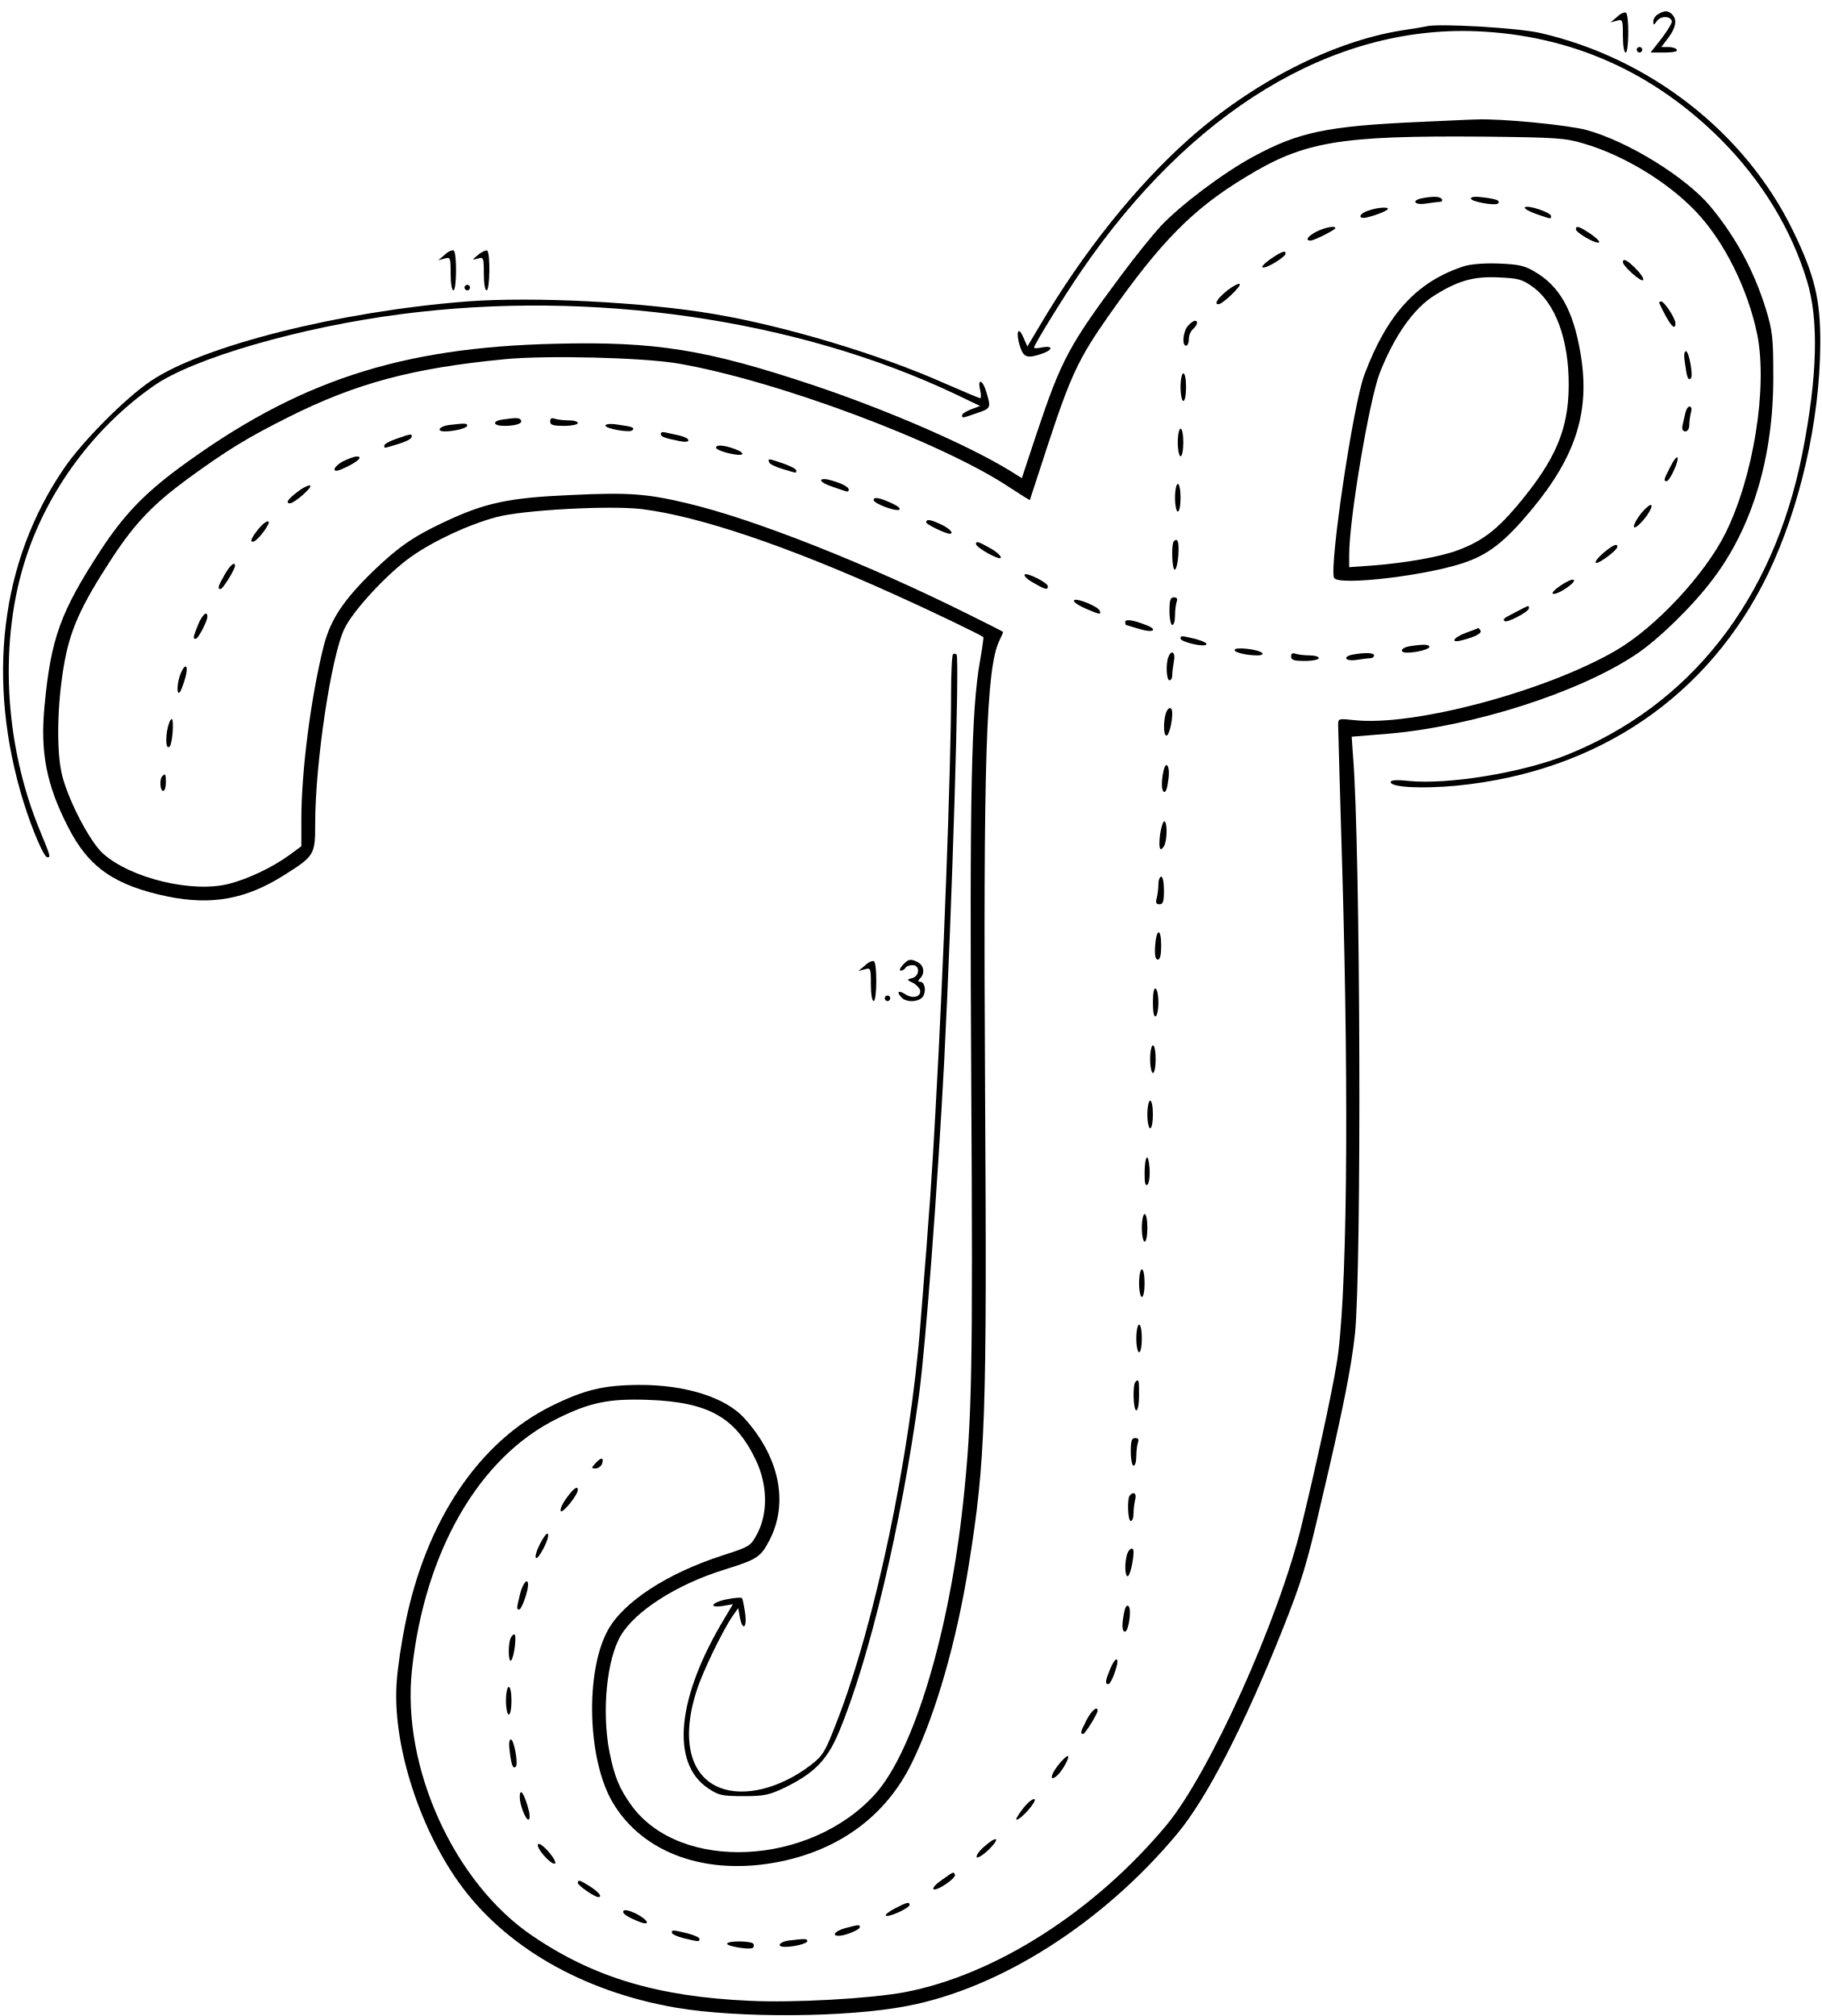
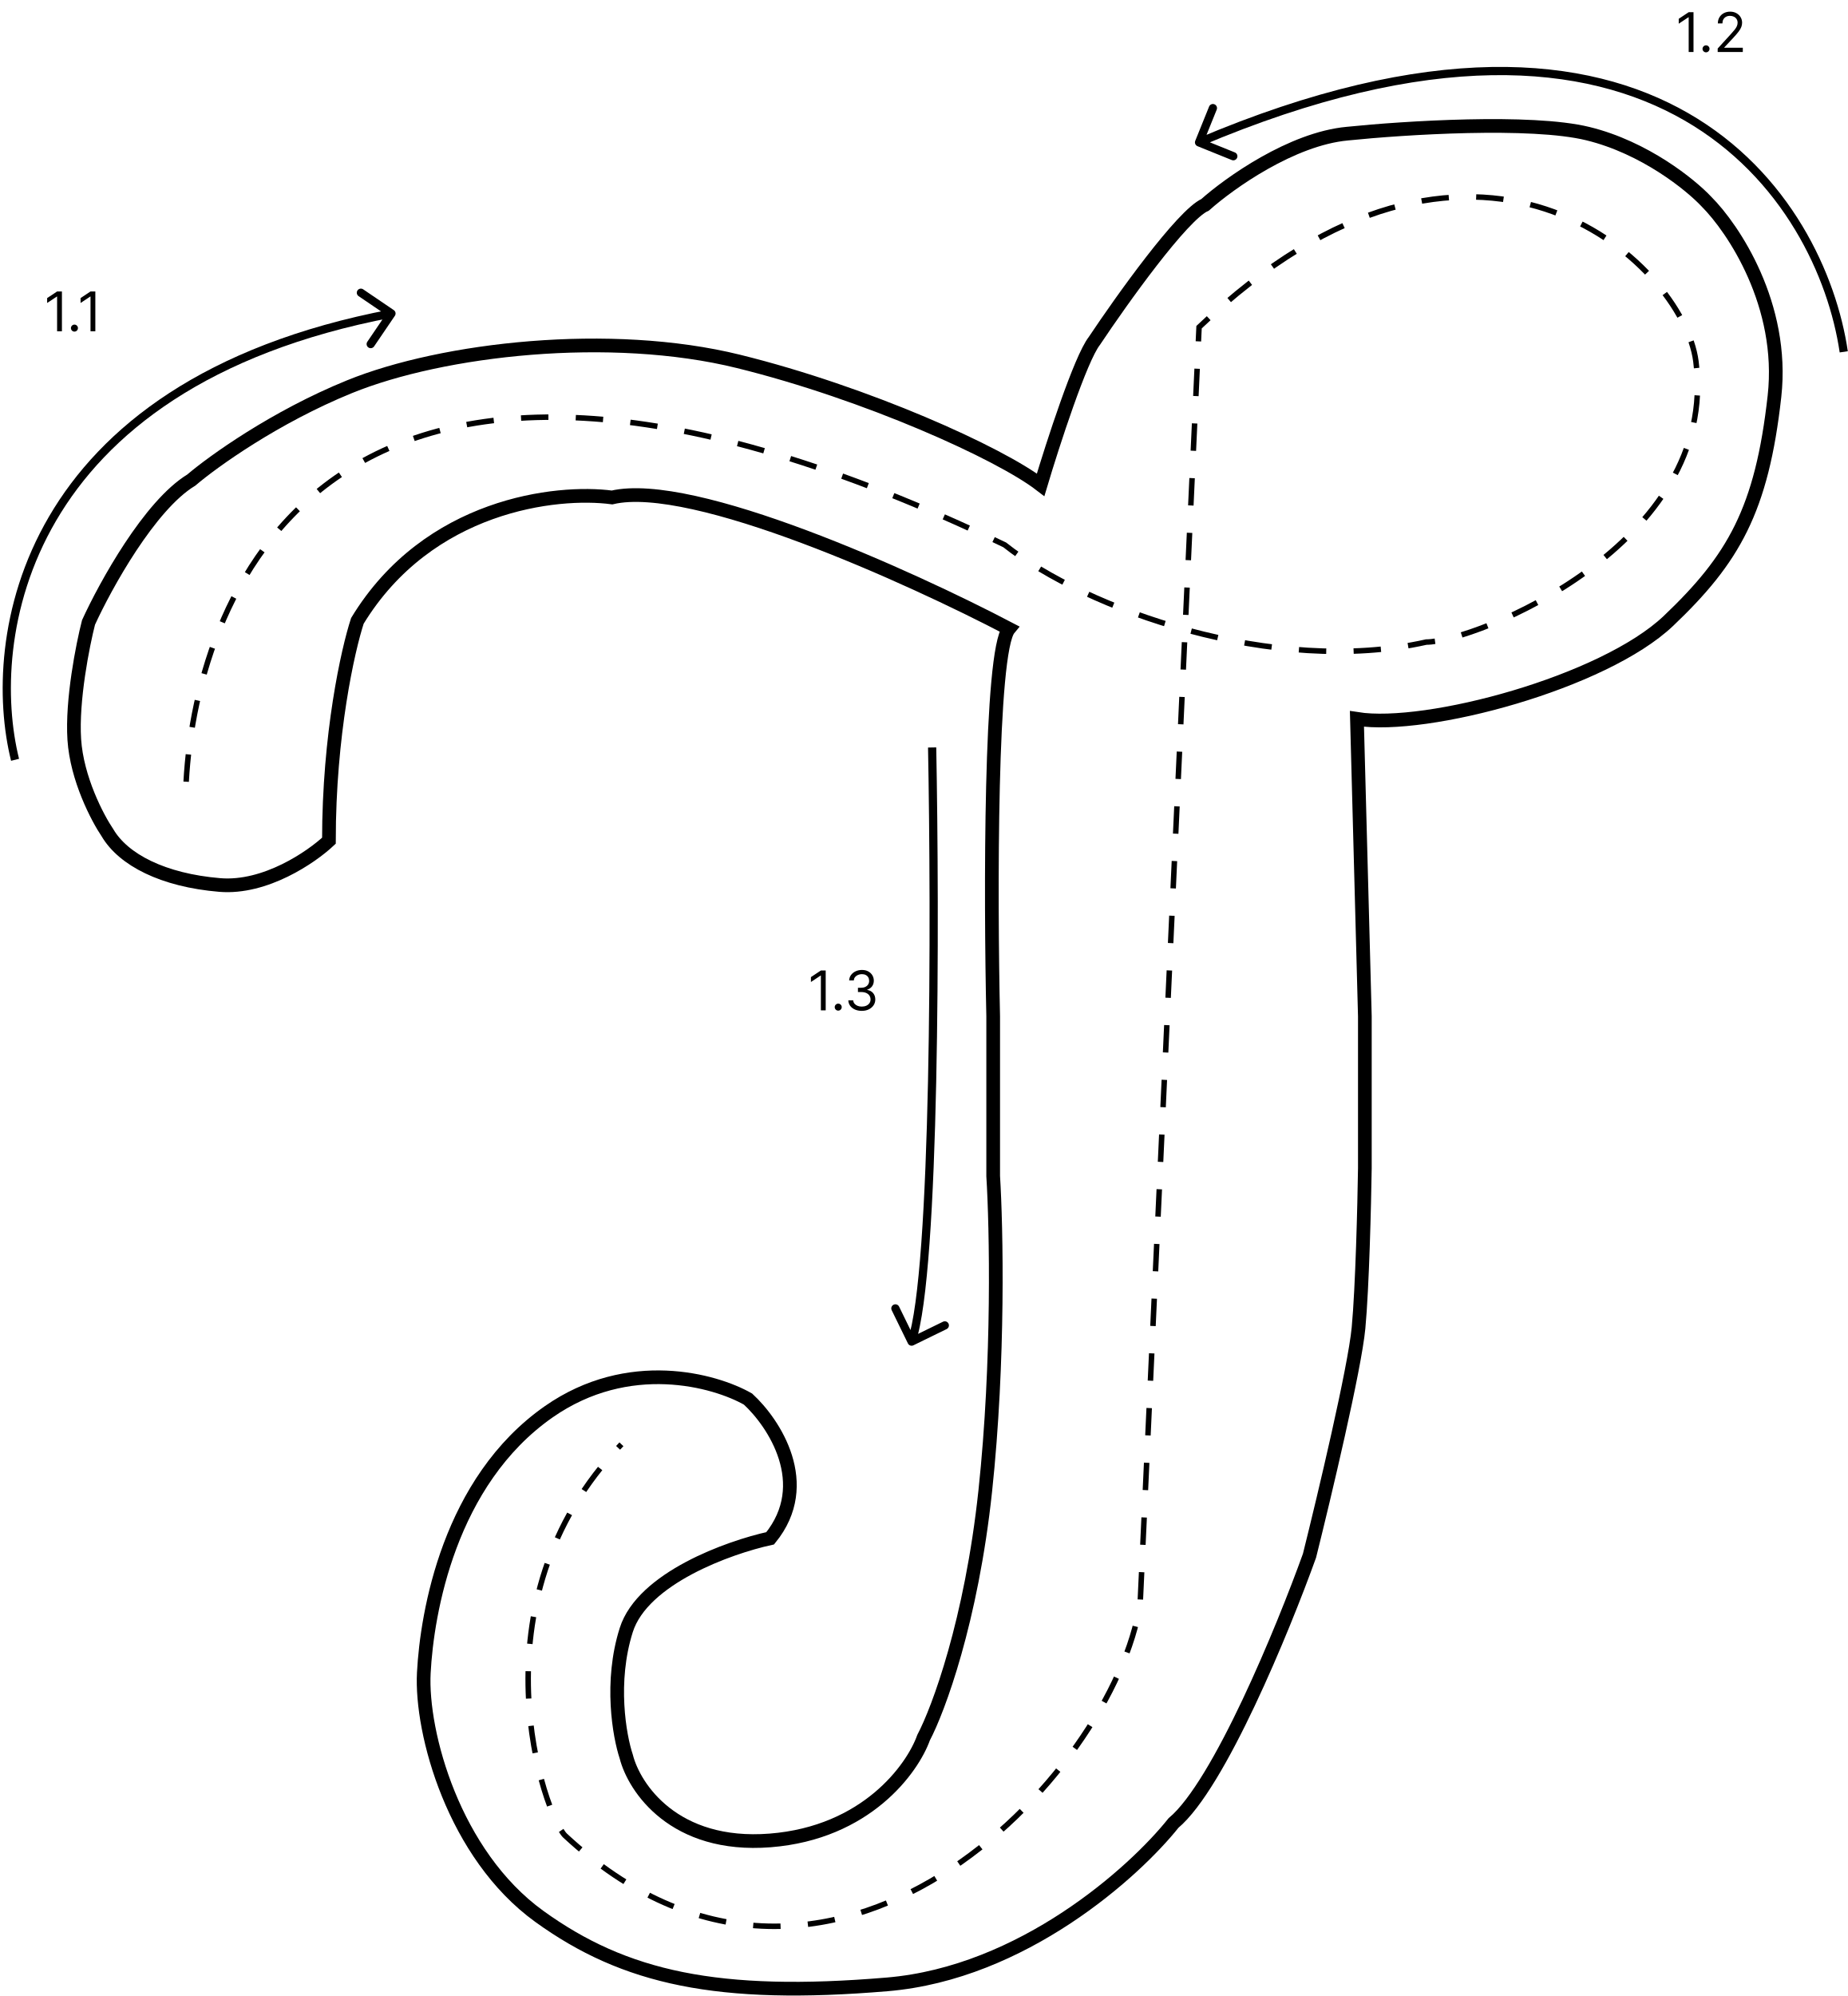
- <svg xmlns="http://www.w3.org/2000/svg" version="1.0" width="659pt" height="729pt" viewBox="0 0 659 729" preserveAspectRatio="xMidYMid meet">
-   <g transform="translate(0,729) scale(0.1,-0.1)" fill="#000000" stroke="none">
-     <path d="M5849 7229 l-24 -20 23 6 c21 6 22 4 22 -54 0 -34 4 -61 10 -61 12 0 13 137 1 144 -5 3 -20 -3 -32 -15z" />
-     <path d="M5998 7239 c-10 -5 -18 -17 -18 -26 0 -15 2 -15 13 1 14 19 48 19 54 0 2 -6 -15 -34 -37 -63 l-40 -51 50 0 c32 0 49 4 45 10 -3 6 -17 10 -31 10 l-25 0 25 33 c28 37 33 66 14 85 -14 14 -27 15 -50 1z" />
-     <path d="M5160 7195 c-8 -2 -49 -9 -90 -15 -250 -40 -538 -187 -770 -393 -191 -170 -382 -408 -540 -676 l-44 -74 -15 34 c-19 44 -28 15 -11 -36 13 -38 26 -42 79 -24 40 14 41 30 1 23 -16 -4 -30 -4 -30 -1 0 10 109 187 171 277 396 578 907 888 1429 867 341 -14 639 -146 885 -392 147 -148 254 -323 311 -511 43 -141 38 -345 -17 -624 -105 -529 -405 -912 -855 -1091 -162 -64 -428 -107 -569 -93 -44 5 -65 3 -65 -4 0 -19 112 -25 239 -13 510 50 912 323 1126 766 116 242 187 552 189 830 1 161 -20 249 -99 411 -172 354 -517 624 -915 715 -78 18 -365 35 -410 24z" />
-     <path d="M5920 7110 c0 -5 5 -10 10 -10 6 0 10 5 10 10 0 6 -4 10 -10 10 -5 0 -10 -4 -10 -10z" />
-     <path d="M5133 6849 c-335 -15 -437 -37 -601 -126 -109 -59 -264 -176 -335 -252 -30 -33 -93 -111 -139 -173 -193 -259 -219 -308 -310 -580 l-52 -157 -40 25 c-153 94 -441 219 -711 310 -389 130 -573 160 -935 151 -565 -13 -937 -136 -1362 -449 -127 -94 -201 -171 -284 -298 -146 -224 -180 -319 -203 -563 -16 -168 7 -286 86 -439 74 -145 168 -210 360 -250 159 -32 282 -10 420 77 111 70 113 74 113 187 0 218 58 606 106 705 31 65 155 199 240 259 80 57 208 117 309 144 95 26 414 43 527 29 208 -26 527 -134 914 -309 127 -57 312 -146 321 -154 1 -1 -4 -39 -12 -84 -32 -181 -38 -472 -32 -1531 6 -1038 3 -1211 -29 -1511 -50 -473 -179 -902 -318 -1057 -235 -261 -704 -284 -881 -43 -45 62 -63 106 -81 197 -28 146 -9 333 41 418 52 89 203 186 375 239 121 38 131 45 164 108 69 135 35 300 -92 440 -68 75 -213 121 -382 120 -127 -1 -195 -17 -315 -76 -263 -130 -454 -415 -529 -787 -14 -68 -28 -162 -31 -209 -17 -216 76 -518 223 -725 165 -233 449 -397 788 -455 223 -38 617 -36 834 6 338 64 710 301 978 623 106 127 240 386 380 736 69 174 88 234 140 460 79 334 110 491 123 613 24 235 20 1749 -7 2087 l-5 71 135 11 c306 27 688 149 894 287 81 54 205 175 277 271 144 189 220 445 219 735 0 139 -3 164 -27 243 -43 138 -108 259 -201 371 -89 106 -298 235 -448 276 -67 18 -310 42 -398 38 -19 0 -112 -5 -207 -9z m595 -78 c144 -42 303 -138 405 -245 102 -106 189 -280 223 -446 38 -192 -14 -516 -116 -720 -75 -149 -252 -339 -395 -422 -254 -148 -735 -276 -947 -252 -56 6 -58 6 -58 -17 0 -13 7 -249 15 -524 25 -854 17 -1572 -21 -1790 -19 -114 -73 -362 -126 -580 -83 -343 -333 -897 -489 -1085 -260 -312 -620 -542 -947 -604 -123 -23 -401 -39 -562 -31 -330 15 -562 84 -783 234 -284 191 -475 611 -437 962 46 429 243 770 525 909 119 59 187 73 330 68 218 -8 315 -63 389 -218 42 -88 44 -190 6 -264 -25 -47 -26 -48 -125 -80 -202 -65 -361 -169 -417 -272 -82 -151 -73 -466 17 -620 110 -188 345 -270 610 -215 217 45 382 169 473 356 86 175 162 440 206 715 61 380 66 536 59 1715 -7 1199 4 1532 52 1629 8 16 14 30 13 31 -2 2 -55 29 -118 60 -368 184 -782 348 -1024 405 -147 35 -212 40 -421 30 -226 -10 -312 -28 -463 -100 -108 -51 -161 -88 -251 -174 -108 -105 -155 -175 -180 -271 -46 -184 -81 -451 -81 -627 l0 -98 -42 -31 c-63 -46 -150 -87 -220 -105 -132 -34 -356 20 -456 110 -47 43 -123 188 -147 281 -21 83 -19 248 5 392 22 133 60 218 174 393 84 128 148 195 274 288 143 104 214 148 368 225 244 122 448 176 779 208 153 15 498 6 625 -15 358 -61 959 -286 1204 -450 38 -25 70 -45 71 -44 1 2 29 89 63 193 84 256 113 318 221 472 190 270 305 387 497 503 211 129 339 150 859 146 264 -3 297 -5 363 -25z" />
-     <path d="M5143 6573 c-40 -8 -26 -26 15 -19 20 3 43 6 50 6 7 0 10 5 7 10 -6 10 -31 11 -72 3z" />
-     <path d="M5320 6572 c0 -11 88 -27 98 -18 10 10 -3 16 -51 22 -30 4 -47 3 -47 -4z" />
-     <path d="M5515 6540 c-3 -4 16 -15 42 -24 55 -19 53 -19 53 -7 0 13 -88 42 -95 31z" />
-     <path d="M4948 6528 c-35 -12 -37 -32 -3 -24 37 9 75 25 75 31 0 8 -42 4 -72 -7z" />
-     <path d="M4763 6453 c-32 -16 -44 -33 -23 -33 13 0 90 39 90 45 0 10 -36 3 -67 -12z" />
-     <path d="M5700 6461 c0 -12 70 -53 83 -48 6 2 -7 15 -28 30 -42 28 -55 33 -55 18z" />
-     <path d="M4595 6353 c-21 -15 -34 -28 -28 -30 13 -5 83 38 83 50 0 13 -14 8 -55 -20z" />
-     <path d="M5870 6342 c0 -14 66 -73 73 -65 4 4 -7 22 -25 40 -31 32 -48 41 -48 25z" />
-     <path d="M5294 6327 c-170 -56 -277 -173 -359 -392 -40 -104 -127 -689 -110 -734 12 -32 358 10 487 60 80 30 139 79 227 185 163 196 214 360 177 570 -26 152 -75 239 -164 291 -38 23 -60 27 -131 30 -52 2 -102 -2 -127 -10z m248 -73 c84 -59 133 -192 132 -359 -1 -159 -48 -269 -186 -433 -75 -89 -129 -130 -216 -162 -61 -23 -188 -46 -309 -55 l-83 -6 0 45 c0 129 72 555 110 656 53 135 123 235 199 282 84 53 142 69 229 65 72 -3 88 -7 124 -33z" />
-     <path d="M4437 6238 c-34 -28 -47 -49 -29 -48 15 1 84 67 76 73 -5 3 -26 -8 -47 -25z" />
-     <path d="M6002 6193 c36 -77 58 -103 58 -72 0 18 -40 79 -52 79 -5 0 -8 -3 -6 -7z" />
-     <path d="M4297 6112 c-18 -20 -23 -72 -7 -72 6 0 10 11 10 24 0 13 7 29 15 36 16 14 20 30 7 30 -5 0 -16 -8 -25 -18z" />
-     <path d="M6095 5973 c7 -50 11 -60 21 -51 9 10 -7 98 -18 98 -7 0 -8 -18 -3 -47z" />
-     <path d="M4270 5890 c0 -27 5 -50 10 -50 6 0 10 23 10 50 0 28 -4 50 -10 50 -5 0 -10 -22 -10 -50z" />
-     <path d="M6095 5793 c-4 -16 -8 -36 -10 -45 -2 -11 3 -18 11 -18 8 0 14 10 14 23 0 12 3 32 6 45 4 13 2 22 -5 22 -6 0 -13 -12 -16 -27z" />
-     <path d="M1818 5773 c-40 -6 -35 -23 6 -23 42 0 68 9 60 21 -5 9 -17 9 -66 2z" />
-     <path d="M1990 5766 c0 -13 11 -16 50 -16 28 0 50 5 50 10 0 6 -15 10 -34 10 -19 0 -41 3 -50 6 -11 4 -16 1 -16 -10z" />
-     <path d="M1623 5753 c-35 -5 -46 -23 -14 -23 34 0 81 12 81 21 0 9 -8 9 -67 2z" />
-     <path d="M2190 5751 c0 -11 88 -27 97 -17 10 9 2 13 -49 20 -30 5 -48 3 -48 -3z" />
-     <path d="M4260 5690 c0 -27 5 -50 10 -50 6 0 10 23 10 50 0 28 -4 50 -10 50 -5 0 -10 -22 -10 -50z" />
-     <path d="M2390 5721 c0 -10 13 -15 68 -26 19 -4 32 -3 32 3 0 6 -15 13 -32 17 -18 4 -41 9 -50 11 -10 3 -18 1 -18 -5z" />
-     <path d="M1433 5703 c-24 -8 -43 -19 -43 -24 0 -11 -4 -11 49 5 25 7 47 18 49 24 5 15 -2 14 -55 -5z" />
-     <path d="M2590 5671 c0 -11 81 -32 94 -24 5 4 -6 12 -25 19 -41 15 -69 17 -69 5z" />
-     <path d="M1243 5623 c-18 -9 -33 -23 -33 -30 0 -9 12 -7 45 9 43 21 59 39 33 37 -7 0 -28 -8 -45 -16z" />
-     <path d="M6041 5601 c-23 -45 -25 -51 -13 -51 12 0 47 78 39 86 -3 3 -15 -12 -26 -35z" />
-     <path d="M2782 5618 c2 -6 24 -17 49 -24 53 -16 49 -16 49 -5 0 5 -21 16 -47 25 -56 19 -56 19 -51 4z" />
-     <path d="M2970 5553 c0 -6 17 -15 38 -22 20 -7 43 -15 50 -17 6 -3 12 -1 12 5 0 11 -28 25 -75 37 -14 3 -25 2 -25 -3z" />
-     <path d="M1077 5512 c-35 -26 -46 -42 -28 -42 15 0 82 58 73 64 -5 3 -26 -7 -45 -22z" />
-     <path d="M4250 5490 c0 -27 5 -50 10 -50 6 0 10 23 10 50 0 28 -4 50 -10 50 -5 0 -10 -22 -10 -50z" />
-     <path d="M3160 5482 c0 -13 81 -43 93 -35 6 4 -7 14 -29 24 -44 20 -64 23 -64 11z" />
-     <path d="M5937 5435 c-30 -38 -37 -66 -12 -45 26 22 56 68 47 74 -4 2 -20 -11 -35 -29z" />
-     <path d="M934 5376 c-26 -32 -32 -49 -16 -44 17 6 62 67 53 72 -5 4 -22 -9 -37 -28z" />
-     <path d="M3350 5401 c0 -7 70 -41 85 -41 17 0 0 19 -30 33 -40 19 -55 21 -55 8z" />
-     <path d="M4246 5333 c-10 -10 -7 -103 3 -103 5 0 11 23 13 51 3 49 -2 66 -16 52z" />
-     <path d="M3530 5323 c1 -14 90 -63 90 -49 0 7 -17 22 -39 34 -42 24 -51 26 -51 15z" />
-     <path d="M5800 5291 c-19 -16 -32 -32 -28 -36 7 -7 78 45 78 58 0 13 -15 7 -50 -22z" />
-     <path d="M812 5211 c-24 -42 -26 -51 -14 -51 8 0 52 71 52 84 0 18 -19 1 -38 -33z" />
-     <path d="M3706 5212 c-3 -5 12 -19 33 -30 43 -25 51 -26 51 -12 0 13 -78 52 -84 42z" />
-     <path d="M5645 5173 c-22 -15 -34 -28 -28 -30 16 -6 87 43 75 50 -5 4 -26 -6 -47 -20z" />
-     <path d="M3885 5119 c-4 -5 15 -18 40 -29 54 -23 58 -24 53 -9 -5 16 -87 49 -93 38z" />
-     <path d="M4230 5080 c0 -27 5 -50 10 -50 6 0 10 15 10 34 0 19 3 41 6 50 4 11 1 16 -10 16 -13 0 -16 -11 -16 -50z" />
-     <path d="M5485 5078 c-48 -25 -50 -26 -43 -34 8 -8 88 34 88 46 0 12 3 13 -45 -12z" />
-     <path d="M716 5030 c-18 -46 -19 -50 -8 -50 9 0 42 64 42 80 0 24 -19 7 -34 -30z" />
-     <path d="M4070 5041 c0 -6 1 -11 3 -11 1 0 23 -7 50 -15 49 -15 67 -2 22 15 -49 19 -75 22 -75 11z" />
-     <path d="M5303 5002 c-46 -17 -59 -38 -18 -28 49 12 76 26 70 36 -3 5 -7 9 -8 9 -1 -1 -21 -9 -44 -17z" />
-     <path d="M4270 4981 c0 -12 83 -32 93 -22 5 5 -12 13 -37 20 -54 13 -56 13 -56 2z" />
-     <path d="M5098 4953 c-31 -5 -38 -23 -9 -23 34 0 81 12 81 21 0 9 -22 10 -72 2z" />
-     <path d="M4466 4941 c-6 -9 40 -21 82 -21 15 0 22 4 17 9 -14 13 -93 22 -99 12z" />
-     <path d="M4226 4914 c-10 -25 -7 -84 4 -84 6 0 10 8 10 19 0 10 3 33 6 50 7 32 -9 44 -20 15z" />
-     <path d="M4670 4916 c0 -13 11 -16 50 -16 28 0 50 5 50 10 0 6 -15 10 -34 10 -19 0 -41 3 -50 6 -11 4 -16 1 -16 -10z" />
-     <path d="M4893 4923 c-40 -8 -26 -26 15 -19 20 3 43 6 50 6 6 0 12 5 12 10 0 10 -34 11 -77 3z" />
-     <path d="M650 4845 c-14 -44 -8 -83 7 -45 17 43 24 80 14 80 -5 0 -15 -16 -21 -35z" />
-     <path d="M4216 4708 c-9 -34 -7 -78 3 -78 9 0 21 47 21 81 0 26 -16 24 -24 -3z" />
-     <path d="M604 4645 c-6 -41 -1 -66 10 -54 10 11 16 99 7 99 -5 0 -13 -20 -17 -45z" />
-     <path d="M4205 4485 c-4 -28 -3 -51 3 -57 7 -7 13 5 17 37 5 27 3 51 -3 57 -6 6 -12 -6 -17 -37z" />
-     <path d="M587 4483 c-11 -10 -8 -53 3 -53 6 0 10 14 10 30 0 31 -2 35 -13 23z" />
-     <path d="M4196 4273 c-6 -49 -1 -67 14 -43 12 19 13 90 1 90 -4 0 -11 -21 -15 -47z" />
-     <path d="M4190 4093 c0 -16 -3 -38 -6 -50 -5 -17 -2 -23 10 -23 13 0 16 11 16 50 0 28 -4 50 -10 50 -5 0 -10 -12 -10 -27z" />
-     <path d="M4178 3870 c-2 -35 1 -50 10 -50 8 0 12 17 12 50 0 65 -17 65 -22 0z" />
-     <path d="M4170 3665 c0 -35 4 -54 10 -50 6 3 10 26 10 50 0 24 -4 47 -10 50 -6 4 -10 -15 -10 -50z" />
-     <path d="M4160 3460 c0 -27 5 -50 10 -50 6 0 10 23 10 50 0 28 -4 50 -10 50 -5 0 -10 -22 -10 -50z" />
-     <path d="M4150 3260 c0 -27 5 -50 10 -50 6 0 10 23 10 50 0 28 -4 50 -10 50 -5 0 -10 -22 -10 -50z" />
-     <path d="M4148 3104 c-5 -4 -8 -30 -8 -58 0 -35 3 -47 11 -39 5 5 9 32 7 58 -2 26 -6 43 -10 39z" />
-     <path d="M4130 2850 c0 -27 5 -50 10 -50 6 0 10 23 10 50 0 28 -4 50 -10 50 -5 0 -10 -22 -10 -50z" />
-     <path d="M4120 2650 c0 -27 5 -50 10 -50 6 0 10 23 10 50 0 28 -4 50 -10 50 -5 0 -10 -22 -10 -50z" />
-     <path d="M4110 2450 c0 -27 5 -50 10 -50 6 0 10 23 10 50 0 28 -4 50 -10 50 -5 0 -10 -22 -10 -50z" />
-     <path d="M4107 2293 c-11 -10 -8 -103 3 -103 6 0 10 25 10 55 0 56 -1 60 -13 48z" />
-     <path d="M4090 2040 c0 -27 5 -50 10 -50 6 0 10 15 10 34 0 19 3 41 6 50 4 11 1 16 -10 16 -13 0 -16 -11 -16 -50z" />
-     <path d="M2155 2000 c-17 -18 -17 -20 -1 -20 9 0 19 7 23 15 9 25 -2 27 -22 5z" />
-     <path d="M2047 1870 c-15 -21 -23 -41 -18 -45 9 -5 61 60 61 77 0 18 -17 5 -43 -32z" />
-     <path d="M4087 1883 c-11 -10 -8 -93 3 -93 6 0 10 12 10 28 0 15 3 37 6 50 6 21 -5 30 -19 15z" />
-     <path d="M1952 1705 c-12 -24 -18 -46 -13 -49 4 -3 17 15 29 39 12 24 18 46 13 49 -4 3 -17 -15 -29 -39z" />
-     <path d="M4076 1668 c-9 -34 -7 -78 3 -78 7 0 21 54 21 88 0 21 -17 13 -24 -10z" />
-     <path d="M1881 1526 c-13 -54 -13 -56 -3 -56 9 0 32 66 32 89 0 28 -19 7 -29 -33z" />
-     <path d="M4066 1459 c-9 -44 -8 -69 3 -69 13 0 25 80 13 92 -6 6 -12 -2 -16 -23z" />
-     <path d="M1846 1364 c-9 -25 -7 -89 3 -78 11 12 21 94 11 94 -4 0 -11 -7 -14 -16z" />
-     <path d="M4015 1254 c-17 -42 -19 -54 -6 -54 5 0 16 20 24 45 19 54 4 61 -18 9z" />
-     <path d="M1830 1140 c0 -27 5 -50 10 -50 6 0 10 23 10 50 0 28 -4 50 -10 50 -5 0 -10 -22 -10 -50z" />
-     <path d="M3930 1070 c-22 -43 -24 -50 -12 -50 7 0 52 73 52 84 0 19 -23 0 -40 -34z" />
-     <path d="M1844 953 c6 -48 12 -61 22 -51 9 10 -7 98 -18 98 -7 0 -8 -17 -4 -47z" />
-     <path d="M3825 904 c-26 -34 -28 -57 -3 -36 20 16 50 72 40 72 -5 0 -22 -16 -37 -36z" />
-     <path d="M1880 791 c0 -27 21 -81 31 -81 5 0 6 12 3 28 -16 64 -34 93 -34 53z" />
-     <path d="M3700 750 c-17 -22 -28 -40 -23 -40 16 0 75 68 65 74 -6 3 -25 -12 -42 -34z" />
-     <path d="M3558 611 c-18 -16 -29 -33 -25 -37 4 -4 24 9 45 29 43 44 27 50 -20 8z" />
-     <path d="M1946 621 c-8 -13 47 -75 61 -70 6 2 -4 21 -22 42 -18 21 -36 34 -39 28z" />
-     <path d="M3408 493 c-21 -14 -35 -29 -32 -34 3 -5 23 3 44 17 22 15 37 30 34 35 -6 11 -2 13 -46 -18z" />
-     <path d="M2090 481 c0 -9 61 -51 74 -51 16 0 3 17 -29 38 -38 24 -45 26 -45 13z" />
-     <path d="M3237 389 c-22 -11 -36 -23 -33 -26 8 -8 86 27 86 39 0 12 -11 9 -53 -13z" />
-     <path d="M2255 380 c-6 -9 14 -22 59 -40 41 -15 31 7 -13 30 -23 11 -42 16 -46 10z" />
-     <path d="M3058 318 c-37 -10 -52 -28 -24 -28 23 0 76 22 76 31 0 10 -2 10 -52 -3z" />
-     <path d="M2430 301 c0 -5 20 -14 44 -20 54 -13 56 -13 56 -2 0 5 -20 14 -44 20 -54 13 -56 13 -56 2z" />
-     <path d="M2853 273 c-35 -5 -46 -23 -14 -23 34 0 81 12 81 21 0 9 -8 9 -67 2z" />
-     <path d="M2630 261 c0 -9 80 -22 92 -15 5 3 6 10 3 15 -8 11 -95 12 -95 0z" />
-     <path d="M1609 6369 l-24 -20 23 6 c21 6 22 4 22 -54 0 -34 4 -61 10 -61 12 0 13 137 1 144 -5 3 -20 -3 -32 -15z" />
-     <path d="M1730 6369 c-24 -20 -24 -20 -2 -14 21 6 22 4 22 -54 0 -34 4 -61 10 -61 12 0 14 136 2 144 -4 2 -19 -4 -32 -15z" />
-     <path d="M1680 6250 c0 -5 5 -10 10 -10 6 0 10 5 10 10 0 6 -4 10 -10 10 -5 0 -10 -4 -10 -10z" />
-     <path d="M1690 6200 c-462 -36 -956 -160 -1145 -288 -92 -62 -247 -218 -313 -315 -231 -337 -283 -769 -146 -1210 31 -99 73 -197 85 -197 13 0 12 2 -26 95 -131 316 -150 692 -49 995 81 243 247 466 459 614 141 100 531 213 896 260 688 90 1432 -18 2004 -289 l90 -43 -32 -12 c-18 -7 -33 -16 -33 -21 0 -12 -2 -12 53 7 51 17 52 19 35 75 -13 46 -33 53 -23 9 4 -16 4 -30 0 -30 -3 0 -62 25 -131 55 -234 104 -575 206 -829 249 -255 44 -657 64 -895 46z" />
-     <path d="M3447 4924 c-4 -4 -7 -71 -7 -148 0 -250 -28 -1007 -56 -1496 -13 -240 -21 -357 -55 -780 -37 -475 -164 -1079 -300 -1430 -45 -117 -52 -128 -97 -163 -110 -84 -239 -116 -327 -82 -110 42 -143 177 -84 355 21 66 92 212 128 265 l21 30 6 -33 c10 -52 27 -39 19 16 -4 26 -9 50 -11 53 -2 3 -26 2 -54 -4 -57 -11 -70 -33 -14 -24 l35 6 -31 -52 c-173 -287 -195 -524 -58 -614 37 -25 50 -28 127 -28 76 0 93 4 152 32 105 52 151 99 193 199 111 265 226 750 290 1219 24 178 67 748 91 1205 29 569 56 1459 45 1473 -4 4 -9 4 -13 1z" />
-     <path d="M3129 3799 l-24 -20 23 6 c21 6 22 4 22 -54 0 -34 4 -61 10 -61 12 0 13 137 1 144 -5 3 -20 -3 -32 -15z" />
-     <path d="M3265 3800 c-10 -11 -13 -20 -7 -20 6 0 14 5 17 10 3 6 15 10 26 10 27 0 26 -40 -2 -47 -20 -5 -20 -6 3 -17 12 -6 24 -19 26 -27 4 -24 -27 -32 -54 -14 -25 16 -33 8 -12 -13 19 -19 66 -15 78 7 11 22 4 51 -13 51 -7 0 -7 4 1 12 18 18 14 46 -7 58 -27 14 -35 13 -56 -10z" />
-     <path d="M3200 3680 c0 -5 5 -10 10 -10 6 0 10 5 10 10 0 6 -4 10 -10 10 -5 0 -10 -4 -10 -10z" />
-   </g>
+ <svg xmlns="http://www.w3.org/2000/svg" width="675" height="729" viewBox="0 0 675 729" fill="none">
+   <path d="M80.288 323.23C96.926 324.617 113.796 313.023 120.151 307.053C120.151 268.23 127.084 237.34 130.55 226.749C156.432 184.228 203.344 178.989 223.565 181.686C253.145 174.753 332.564 210.765 368.576 229.637C361.643 237.957 361.836 327.467 362.798 371.182V429.533C363.954 448.02 364.994 496.896 359.91 544.501C354.826 592.107 342.77 624.421 337.378 634.628C333.334 645.99 316.464 669.407 281.338 672.18C246.212 674.953 231.653 652.923 228.765 641.56C226.261 634.05 222.756 614.292 228.765 595.342C234.773 576.392 266.317 565.107 281.338 561.833C297.515 541.959 282.686 519.659 273.25 510.993C261.118 504.06 229.573 495.279 200.456 515.615C164.059 541.035 155.97 588.987 154.815 610.941C153.659 632.895 165.792 677.38 196.989 699.911C228.187 722.443 262.273 729.954 324.09 724.754C373.544 720.594 414.409 683.735 428.66 665.825C445.299 651.96 468.716 594.957 478.345 568.188C483.737 546.62 494.868 499.785 496.255 484.995C497.641 470.205 498.373 439.932 498.566 426.644V371.182L495.677 262.568C521.097 266.612 585.803 249.28 609.49 226.749C633.177 204.217 643.576 186.307 648.198 144.711C651.896 111.433 633.177 83.471 623.356 73.65C617.578 67.487 600.824 53.891 580.026 48.807C559.227 43.723 512.816 46.689 492.211 48.807C471.874 50.656 449.073 66.909 440.215 74.805C431.895 78.503 409.787 109.469 399.773 124.49C394.689 130.961 384.56 162.235 380.13 177.064C365.109 165.509 316.58 143.555 269.784 132.001C222.987 120.446 161.748 127.379 127.661 141.244C100.392 152.337 77.784 168.59 69.888 175.33C54.636 184.574 38.498 213.846 32.336 227.326C30.218 235.607 26.212 255.751 27.136 270.079C28.061 284.406 35.61 298.773 39.269 304.165C45.046 313.986 59.489 321.497 80.288 323.23Z" stroke="black" stroke-width="5" />
+   <path d="M22.619 106.455V121H20.858V108.301H20.773L17.222 110.659V108.869L20.858 106.455H22.619ZM27.193 121.114C26.843 121.114 26.542 120.988 26.291 120.737C26.04 120.486 25.915 120.186 25.915 119.835C25.915 119.485 26.04 119.184 26.291 118.933C26.542 118.682 26.843 118.557 27.193 118.557C27.544 118.557 27.844 118.682 28.095 118.933C28.346 119.184 28.472 119.485 28.472 119.835C28.472 120.067 28.412 120.28 28.294 120.474C28.18 120.669 28.026 120.825 27.832 120.943C27.643 121.057 27.43 121.114 27.193 121.114ZM34.826 106.455V121H33.065V108.301H32.98L29.429 110.659V108.869L33.065 106.455H34.826Z" fill="black" />
+   <path d="M618.619 4.455V19H616.858V6.301H616.773L613.222 8.659V6.869L616.858 4.455H618.619ZM623.193 19.114C622.843 19.114 622.542 18.988 622.291 18.737C622.04 18.486 621.915 18.186 621.915 17.835C621.915 17.485 622.04 17.184 622.291 16.933C622.542 16.682 622.843 16.557 623.193 16.557C623.544 16.557 623.844 16.682 624.095 16.933C624.346 17.184 624.472 17.485 624.472 17.835C624.472 18.067 624.412 18.28 624.294 18.474C624.18 18.669 624.027 18.825 623.832 18.943C623.643 19.057 623.43 19.114 623.193 19.114ZM627.451 19V17.722L632.252 12.466C632.816 11.85 633.28 11.315 633.644 10.861C634.009 10.402 634.279 9.971 634.454 9.568C634.634 9.161 634.724 8.735 634.724 8.29C634.724 7.778 634.601 7.336 634.354 6.962C634.113 6.588 633.781 6.299 633.36 6.095C632.939 5.892 632.465 5.79 631.94 5.79C631.381 5.79 630.893 5.906 630.477 6.138C630.065 6.365 629.745 6.685 629.518 7.097C629.295 7.509 629.184 7.991 629.184 8.545H627.508C627.508 7.693 627.704 6.945 628.097 6.301C628.49 5.657 629.025 5.155 629.702 4.795C630.384 4.436 631.149 4.256 631.996 4.256C632.849 4.256 633.604 4.436 634.262 4.795C634.92 5.155 635.436 5.641 635.81 6.251C636.184 6.862 636.371 7.542 636.371 8.29C636.371 8.825 636.274 9.348 636.08 9.859C635.891 10.366 635.559 10.932 635.086 11.557C634.617 12.177 633.966 12.935 633.133 13.829L629.866 17.324V17.438H636.627V19H627.451Z" fill="black" />
+   <path d="M301.619 354.455V369H299.858V356.301H299.773L296.222 358.659V356.869L299.858 354.455H301.619ZM306.193 369.114C305.843 369.114 305.542 368.988 305.291 368.737C305.04 368.486 304.915 368.186 304.915 367.835C304.915 367.485 305.04 367.184 305.291 366.933C305.542 366.682 305.843 366.557 306.193 366.557C306.544 366.557 306.844 366.682 307.095 366.933C307.346 367.184 307.472 367.485 307.472 367.835C307.472 368.067 307.412 368.28 307.294 368.474C307.18 368.669 307.027 368.825 306.832 368.943C306.643 369.057 306.43 369.114 306.193 369.114ZM314.819 369.199C313.881 369.199 313.046 369.038 312.312 368.716C311.583 368.394 311.003 367.946 310.572 367.374C310.146 366.796 309.914 366.126 309.876 365.364H311.665C311.703 365.832 311.864 366.237 312.148 366.578C312.433 366.914 312.804 367.175 313.263 367.359C313.723 367.544 314.232 367.636 314.79 367.636C315.415 367.636 315.969 367.527 316.452 367.31C316.935 367.092 317.314 366.789 317.589 366.401C317.863 366.012 318.001 365.562 318.001 365.051C318.001 364.516 317.868 364.045 317.603 363.638C317.338 363.226 316.95 362.904 316.438 362.672C315.927 362.44 315.302 362.324 314.563 362.324H313.398V360.761H314.563C315.141 360.761 315.647 360.657 316.083 360.449C316.523 360.241 316.867 359.947 317.113 359.568C317.364 359.189 317.489 358.744 317.489 358.233C317.489 357.741 317.38 357.312 317.163 356.947C316.945 356.583 316.637 356.299 316.239 356.095C315.846 355.892 315.382 355.79 314.847 355.79C314.345 355.79 313.872 355.882 313.427 356.067C312.987 356.247 312.627 356.509 312.347 356.855C312.068 357.196 311.916 357.608 311.893 358.091H310.188C310.217 357.329 310.446 356.661 310.877 356.088C311.308 355.51 311.871 355.061 312.567 354.739C313.268 354.417 314.038 354.256 314.876 354.256C315.775 354.256 316.547 354.438 317.191 354.803C317.835 355.162 318.33 355.638 318.675 356.23C319.021 356.822 319.194 357.461 319.194 358.148C319.194 358.967 318.978 359.665 318.548 360.243C318.121 360.821 317.541 361.221 316.808 361.443V361.557C317.726 361.708 318.443 362.099 318.96 362.729C319.476 363.354 319.734 364.128 319.734 365.051C319.734 365.842 319.518 366.552 319.087 367.182C318.661 367.807 318.079 368.299 317.34 368.659C316.602 369.019 315.761 369.199 314.819 369.199Z" fill="black" />
+   <path d="M68 285.5C71.833 215.833 121 81 367 199C396.833 222.667 465.5 247 521 234.5C538.5 234.5 628.117 199 619.5 132C614.833 95.715 538 24 438 119.499L416.5 585.5C407 648.667 302 759 206.5 670.5C199.219 663.752 171 585.5 227 527.5" stroke="black" stroke-width="2" stroke-dasharray="10 10" />
+   <path d="M144.241 115.343C144.706 114.657 144.528 113.724 143.843 113.259L132.674 105.675C131.989 105.21 131.056 105.388 130.59 106.074C130.125 106.759 130.303 107.692 130.989 108.157L140.916 114.898L134.175 124.826C133.71 125.511 133.888 126.444 134.574 126.91C135.259 127.375 136.192 127.197 136.657 126.511L144.241 115.343ZM6.956 277.138C1.618 255.707 1.98 221.869 20.483 190.194C38.953 158.575 75.621 128.908 143.282 115.973L142.718 113.027C74.379 126.092 36.88 156.175 17.892 188.681C-1.063 221.131 -1.452 255.793 4.045 277.862L6.956 277.138Z" fill="black" />
+   <path d="M436.609 51.438C436.299 52.206 436.67 53.08 437.438 53.391L449.953 58.451C450.721 58.762 451.596 58.391 451.906 57.623C452.217 56.855 451.846 55.98 451.078 55.67L439.953 51.172L444.451 40.047C444.762 39.279 444.391 38.404 443.623 38.094C442.855 37.783 441.98 38.154 441.67 38.922L436.609 51.438ZM674.984 128.281C670.852 100.287 653.986 62.794 616.736 41.35C579.435 19.877 522.075 14.709 437.414 50.619L438.586 53.381C522.725 17.691 579.031 23.106 615.239 43.95C651.497 64.823 667.981 101.38 672.016 128.719L674.984 128.281Z" fill="black" />
+   <path d="M331.652 490.658C332.016 491.403 332.914 491.711 333.658 491.348L345.789 485.424C346.533 485.06 346.842 484.162 346.479 483.417C346.115 482.673 345.217 482.364 344.472 482.728L333.69 487.994L328.424 477.211C328.06 476.467 327.162 476.158 326.417 476.521C325.673 476.885 325.364 477.783 325.728 478.528L331.652 490.658ZM339 273.028C339.583 303.848 339.908 351.677 338.988 394.993C338.528 416.653 337.756 437.168 336.552 453.858C335.343 470.62 333.707 483.329 331.581 489.512L334.419 490.488C336.693 483.871 338.34 470.764 339.545 454.074C340.754 437.311 341.527 416.739 341.987 395.057C342.909 351.69 342.583 303.819 342 272.972L339 273.028Z" fill="black" />
</svg>
